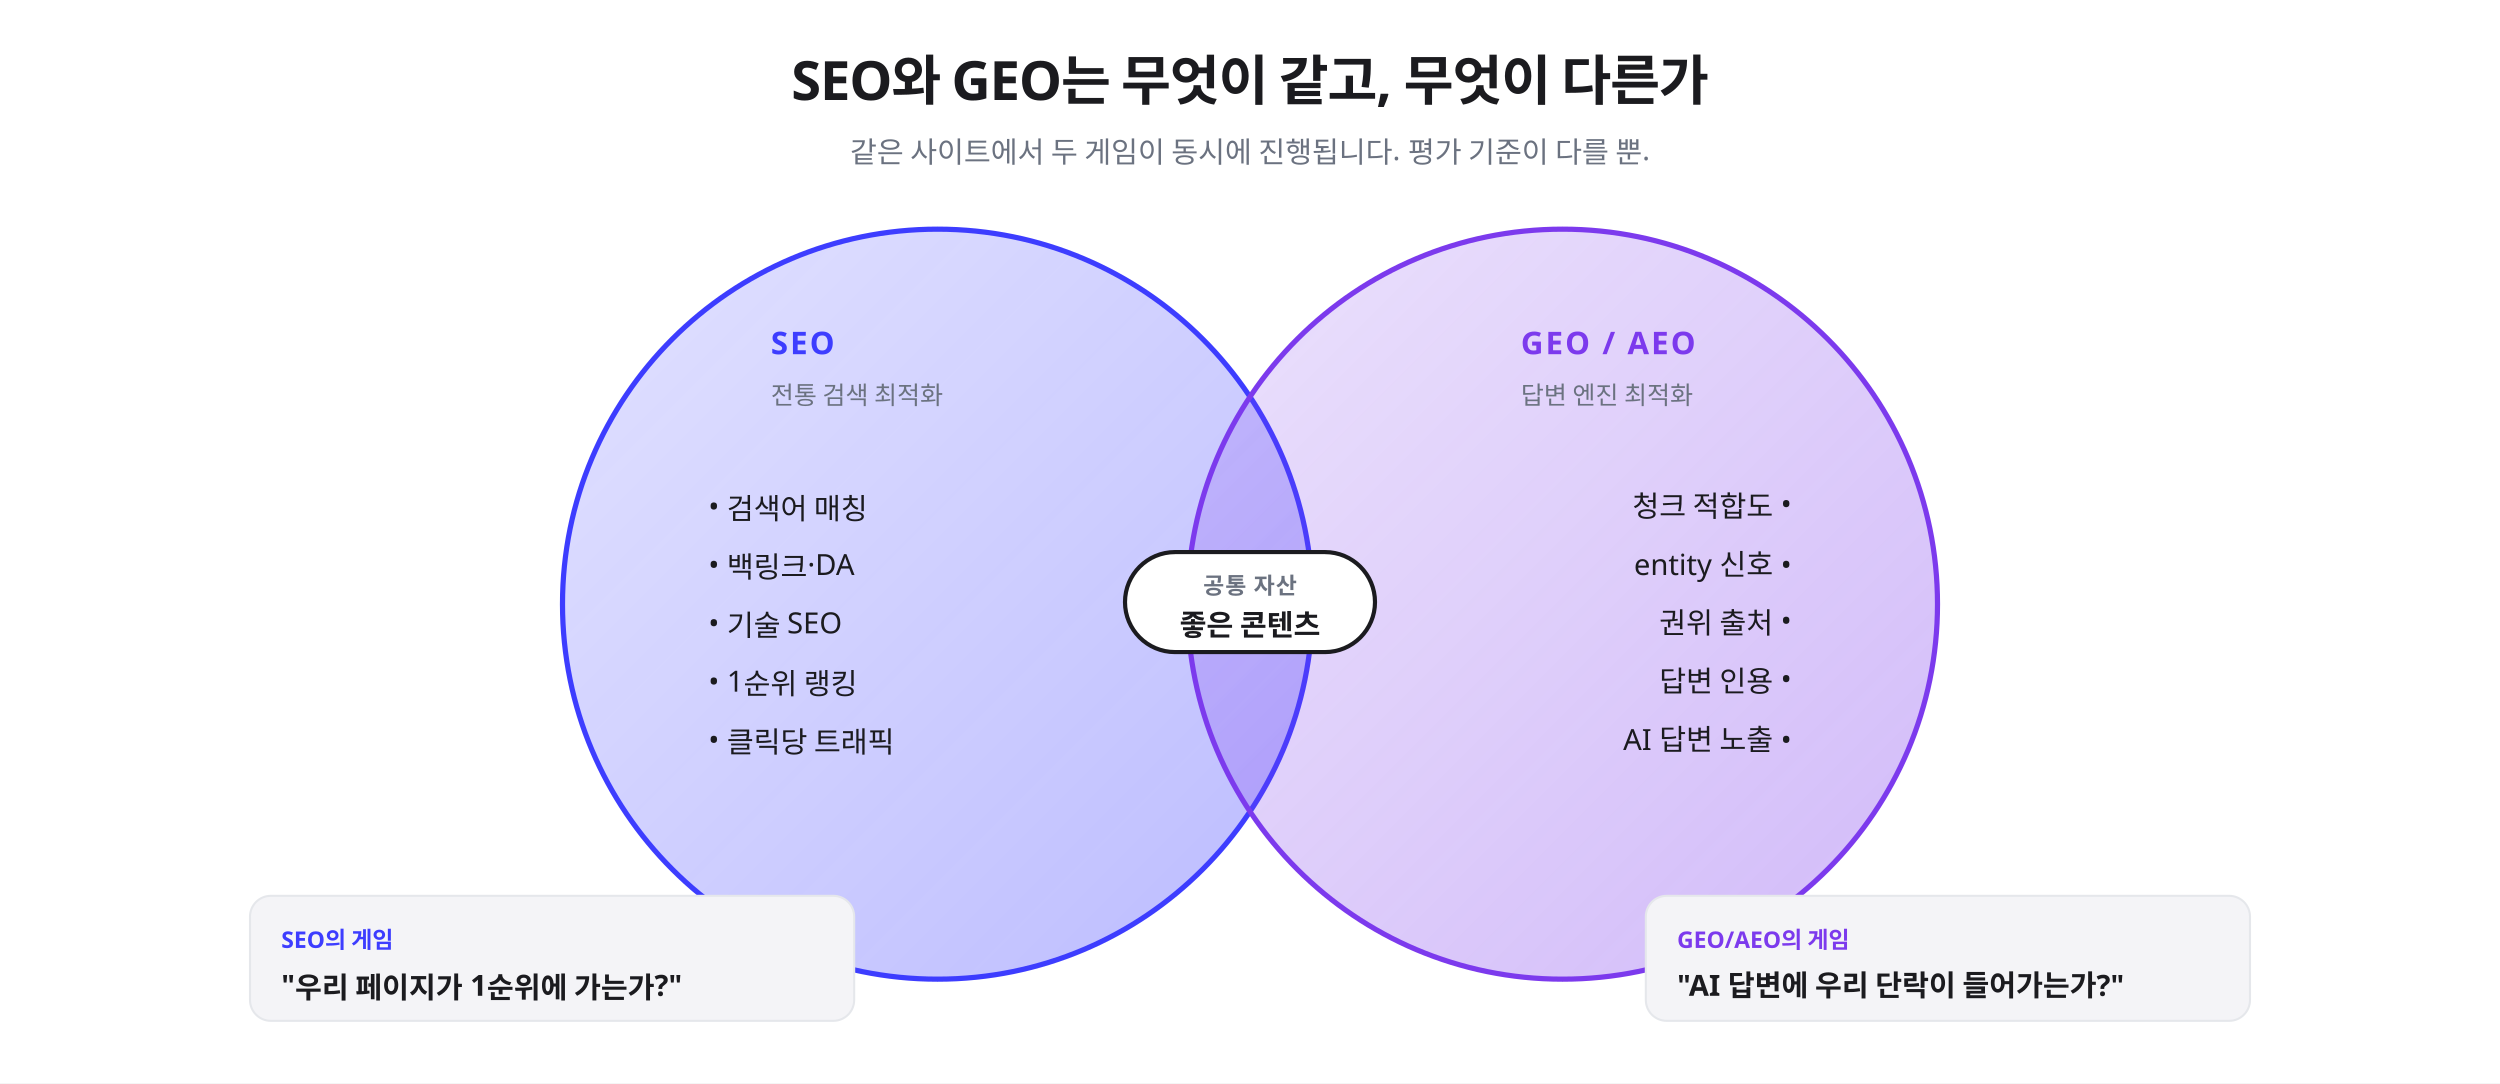
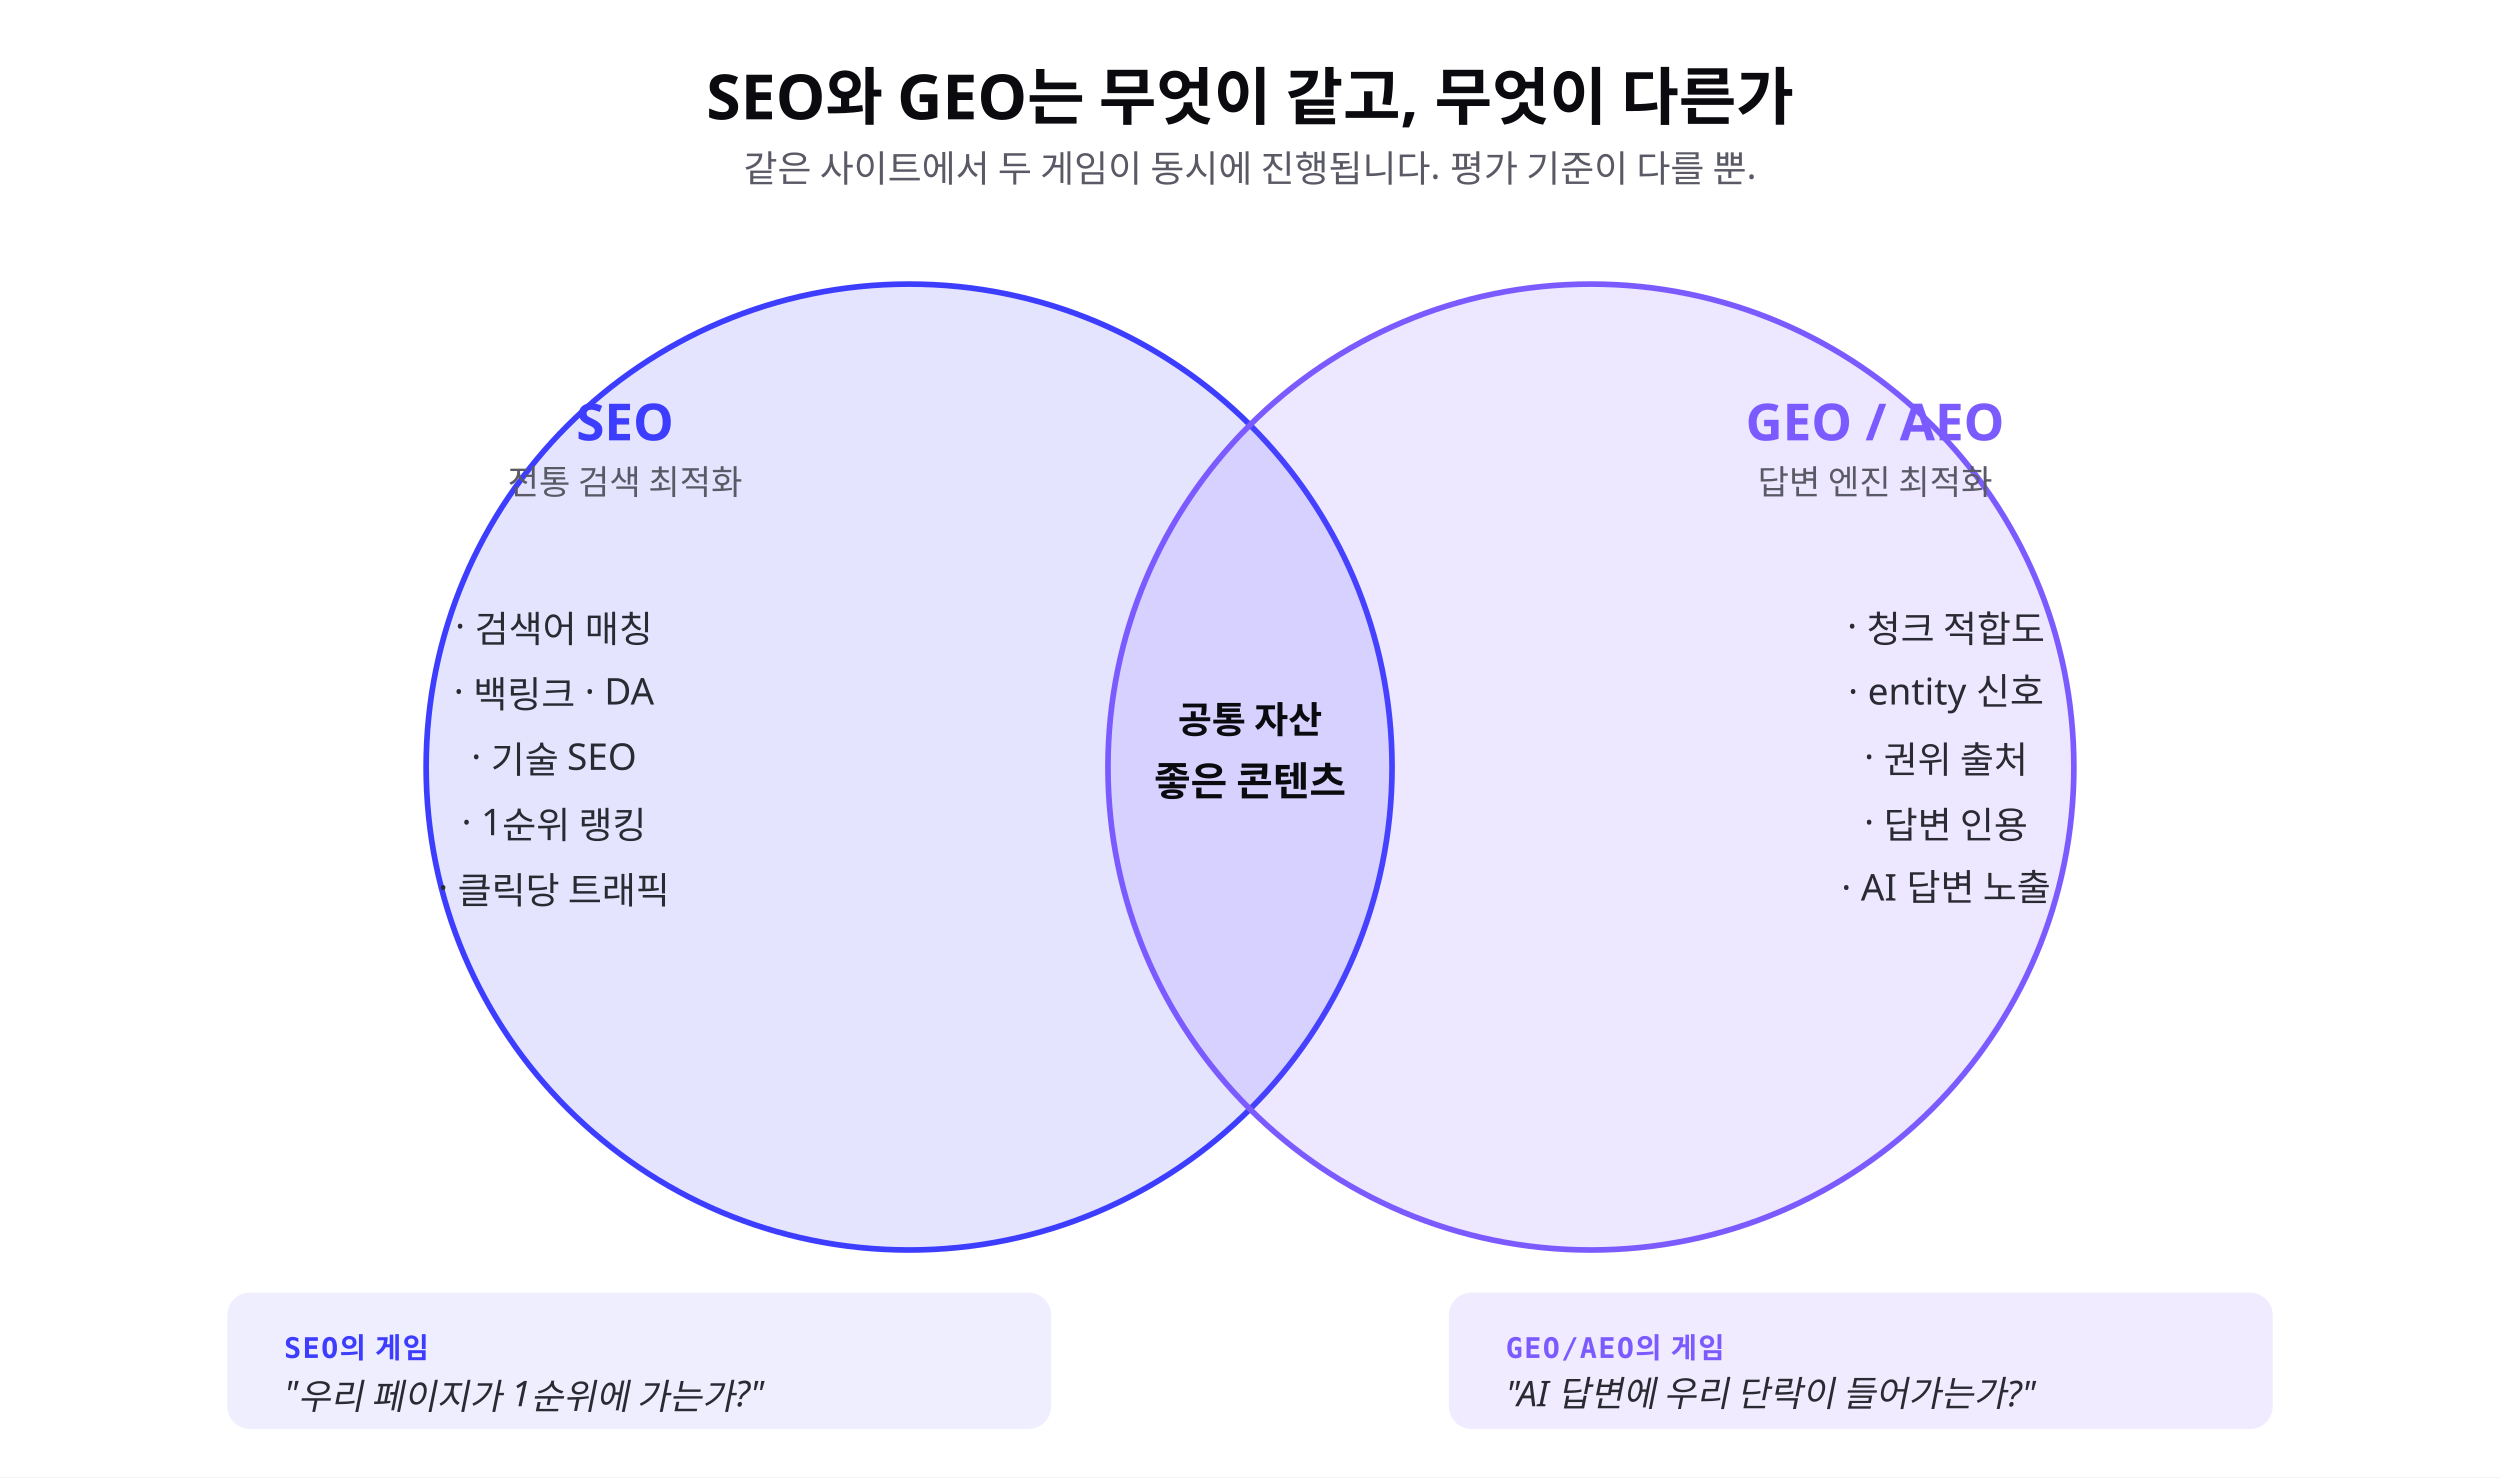
- <svg xmlns="http://www.w3.org/2000/svg" viewBox="0 0 1200 520" width="1200" height="520" font-family="Pretendard, 'Apple SD Gothic Neo', system-ui, sans-serif">
+ <svg xmlns="http://www.w3.org/2000/svg" viewBox="0 0 880 520" width="880" height="520" role="img" aria-label="SEO와 GEO/AEO의 관계를 보여주는 벤 다이어그램">
  <defs>
-     <linearGradient id="indigoG" x1="0%" y1="0%" x2="100%" y2="100%">
-       <stop offset="0%" stop-color="#3D3DFF" stop-opacity="0.15" />
-       <stop offset="100%" stop-color="#3D3DFF" stop-opacity="0.35" />
-     </linearGradient>
-     <linearGradient id="violetG" x1="0%" y1="0%" x2="100%" y2="100%">
-       <stop offset="0%" stop-color="#7C3AED" stop-opacity="0.15" />
-       <stop offset="100%" stop-color="#7C3AED" stop-opacity="0.35" />
-     </linearGradient>
+     <style>
+       .title { font: 700 22px 'Pretendard', 'Malgun Gothic', sans-serif; fill: #0B0B0F; }
+       .subtitle { font: 400 13px 'Pretendard', 'Malgun Gothic', sans-serif; fill: #5A5A66; }
+       .circle-label { font: 700 18px 'Pretendard', 'Malgun Gothic', sans-serif; }
+       .circle-sub { font: 400 12px 'Pretendard', 'Malgun Gothic', sans-serif; fill: #5A5A66; }
+       .item { font: 500 13px 'Pretendard', 'Malgun Gothic', sans-serif; fill: #2A2A33; }
+       .common { font: 700 13px 'Pretendard', 'Malgun Gothic', sans-serif; fill: #0B0B0F; text-anchor: middle; }
+       .common-sub { font: 600 14px 'Pretendard', 'Malgun Gothic', sans-serif; fill: #0B0B0F; text-anchor: middle; }
+       .game-tag { font: 700 10px 'Consolas', monospace; letter-spacing: 0.5px; }
+       .game-quote { font: 400 12.5px 'Pretendard', 'Malgun Gothic', sans-serif; fill: #2A2A33; font-style: italic; }
+     </style>
  </defs>
-   <rect width="1200" height="520" fill="#FFFFFF" />
-   <text x="600" y="48" font-size="26" font-weight="800" fill="#1B1B1F" text-anchor="middle" letter-spacing="-0.5">SEO와 GEO는 무엇이 같고, 무엇이 다른가</text>
-   <text x="600" y="78" font-size="14" fill="#6B7280" text-anchor="middle">같은 사이트에서 두 게임이 동시에 진행됩니다. 평가 기준이 다를 뿐.</text>
-   <circle cx="450" cy="290" r="180" fill="url(#indigoG)" stroke="#3D3DFF" stroke-width="2.5" />
-   <text x="370" y="170" font-size="15" font-weight="700" fill="#3D3DFF" font-family="Manrope, sans-serif" letter-spacing="1">SEO</text>
-   <text x="370" y="194" font-size="12" fill="#6B7280">전통 검색 최적화</text>
-   <g font-size="14" fill="#1B1B1F">
-     <text x="340" y="248">• 검색어 매칭</text>
-     <text x="340" y="276">• 백링크·DA</text>
-     <text x="340" y="304">• 기술 SEO</text>
-     <text x="340" y="332">• 1순위 랭킹</text>
-     <text x="340" y="360">• 클릭당 트래픽</text>
-   </g>
-   <circle cx="750" cy="290" r="180" fill="url(#violetG)" stroke="#7C3AED" stroke-width="2.5" />
-   <text x="730" y="170" font-size="15" font-weight="700" fill="#7C3AED" font-family="Manrope, sans-serif" letter-spacing="1">GEO / AEO</text>
-   <text x="730" y="194" font-size="12" fill="#6B7280">답변 엔진 최적화</text>
-   <g font-size="14" fill="#1B1B1F" text-anchor="end">
-     <text x="860" y="248">청크 적합도 •</text>
-     <text x="860" y="276">entity 신호 •</text>
-     <text x="860" y="304">권위 출처 •</text>
-     <text x="860" y="332">답변 인용 •</text>
-     <text x="860" y="360">AI 답변 노출 •</text>
-   </g>
-   <rect x="540" y="265" width="120" height="48" rx="24" fill="#FFFFFF" stroke="#1B1B1F" stroke-width="2" />
-   <text x="600" y="285" font-size="11" font-weight="700" fill="#6B7280" text-anchor="middle" letter-spacing="0.5">공통 자산</text>
-   <text x="600" y="305" font-size="14" font-weight="700" fill="#1B1B1F" text-anchor="middle">좋은 콘텐츠</text>
-   <g font-size="13" fill="#1B1B1F">
-     <rect x="120" y="430" width="290" height="60" rx="10" fill="#F4F4F7" stroke="#E5E7EB" />
-     <text x="135" y="455" font-size="11" font-weight="700" fill="#3D3DFF">SEO의 게임</text>
-     <text x="135" y="478" font-size="14" font-weight="700" fill="#1B1B1F">"우리 페이지가 1순위에 가는가?"</text>
-   </g>
-   <g font-size="13" fill="#1B1B1F">
-     <rect x="790" y="430" width="290" height="60" rx="10" fill="#F4F4F7" stroke="#E5E7EB" />
-     <text x="805" y="455" font-size="11" font-weight="700" fill="#7C3AED">GEO/AEO의 게임</text>
-     <text x="805" y="478" font-size="14" font-weight="700" fill="#1B1B1F">"AI 답변에 우리 단락이 들어가는가?"</text>
-   </g>
+   <rect width="880" height="520" fill="#FFFFFF" />
+   <text class="title" x="440" y="42" text-anchor="middle">SEO와 GEO는 무엇이 같고, 무엇이 다른가</text>
+   <text class="subtitle" x="440" y="64" text-anchor="middle">같은 사이트에서 두 게임이 동시에 진행됩니다. 평가 기준이 다를 뿐.</text>
+   <circle cx="320" cy="270" r="170" fill="#3D3DFF" fill-opacity="0.14" stroke="#3D3DFF" stroke-width="2" />
+   <circle cx="560" cy="270" r="170" fill="#7B5BFF" fill-opacity="0.14" stroke="#7B5BFF" stroke-width="2" />
+   <text class="circle-label" x="220" y="155" text-anchor="middle" fill="#3D3DFF">SEO</text>
+   <text class="circle-sub" x="220" y="174" text-anchor="middle">전통 검색 최적화</text>
+   <text class="circle-label" x="660" y="155" text-anchor="middle" fill="#7B5BFF">GEO / AEO</text>
+   <text class="circle-sub" x="660" y="174" text-anchor="middle">답변 엔진 최적화</text>
+   <text class="item" x="195" y="225" text-anchor="middle">· 검색어 매칭</text>
+   <text class="item" x="195" y="248" text-anchor="middle">· 백링크 · DA</text>
+   <text class="item" x="195" y="271" text-anchor="middle">· 기술 SEO</text>
+   <text class="item" x="195" y="294" text-anchor="middle">· 1순위 랭킹</text>
+   <text class="item" x="195" y="317" text-anchor="middle">· 클릭당 트래픽</text>
+   <text class="item" x="685" y="225" text-anchor="middle">· 청크 적합도</text>
+   <text class="item" x="685" y="248" text-anchor="middle">· entity 신호</text>
+   <text class="item" x="685" y="271" text-anchor="middle">· 권위 출처</text>
+   <text class="item" x="685" y="294" text-anchor="middle">· 답변 인용</text>
+   <text class="item" x="685" y="317" text-anchor="middle">· AI 답변 노출</text>
+   <text class="common" x="440" y="258">공통 자산</text>
+   <text class="common-sub" x="440" y="280">좋은 콘텐츠</text>
+   <rect x="80" y="455" width="290" height="48" rx="8" fill="#EEEEFF" stroke="none" />
+   <text class="game-tag" x="100" y="478" fill="#3D3DFF">SEO의 게임</text>
+   <text class="game-quote" x="100" y="495">"우리 페이지가 1순위에 가는가?"</text>
+   <rect x="510" y="455" width="290" height="48" rx="8" fill="#F0EBFF" stroke="none" />
+   <text class="game-tag" x="530" y="478" fill="#7B5BFF">GEO/AEO의 게임</text>
+   <text class="game-quote" x="530" y="495">"AI 답변에 우리 단락이 들어가는가?"</text>
</svg>
